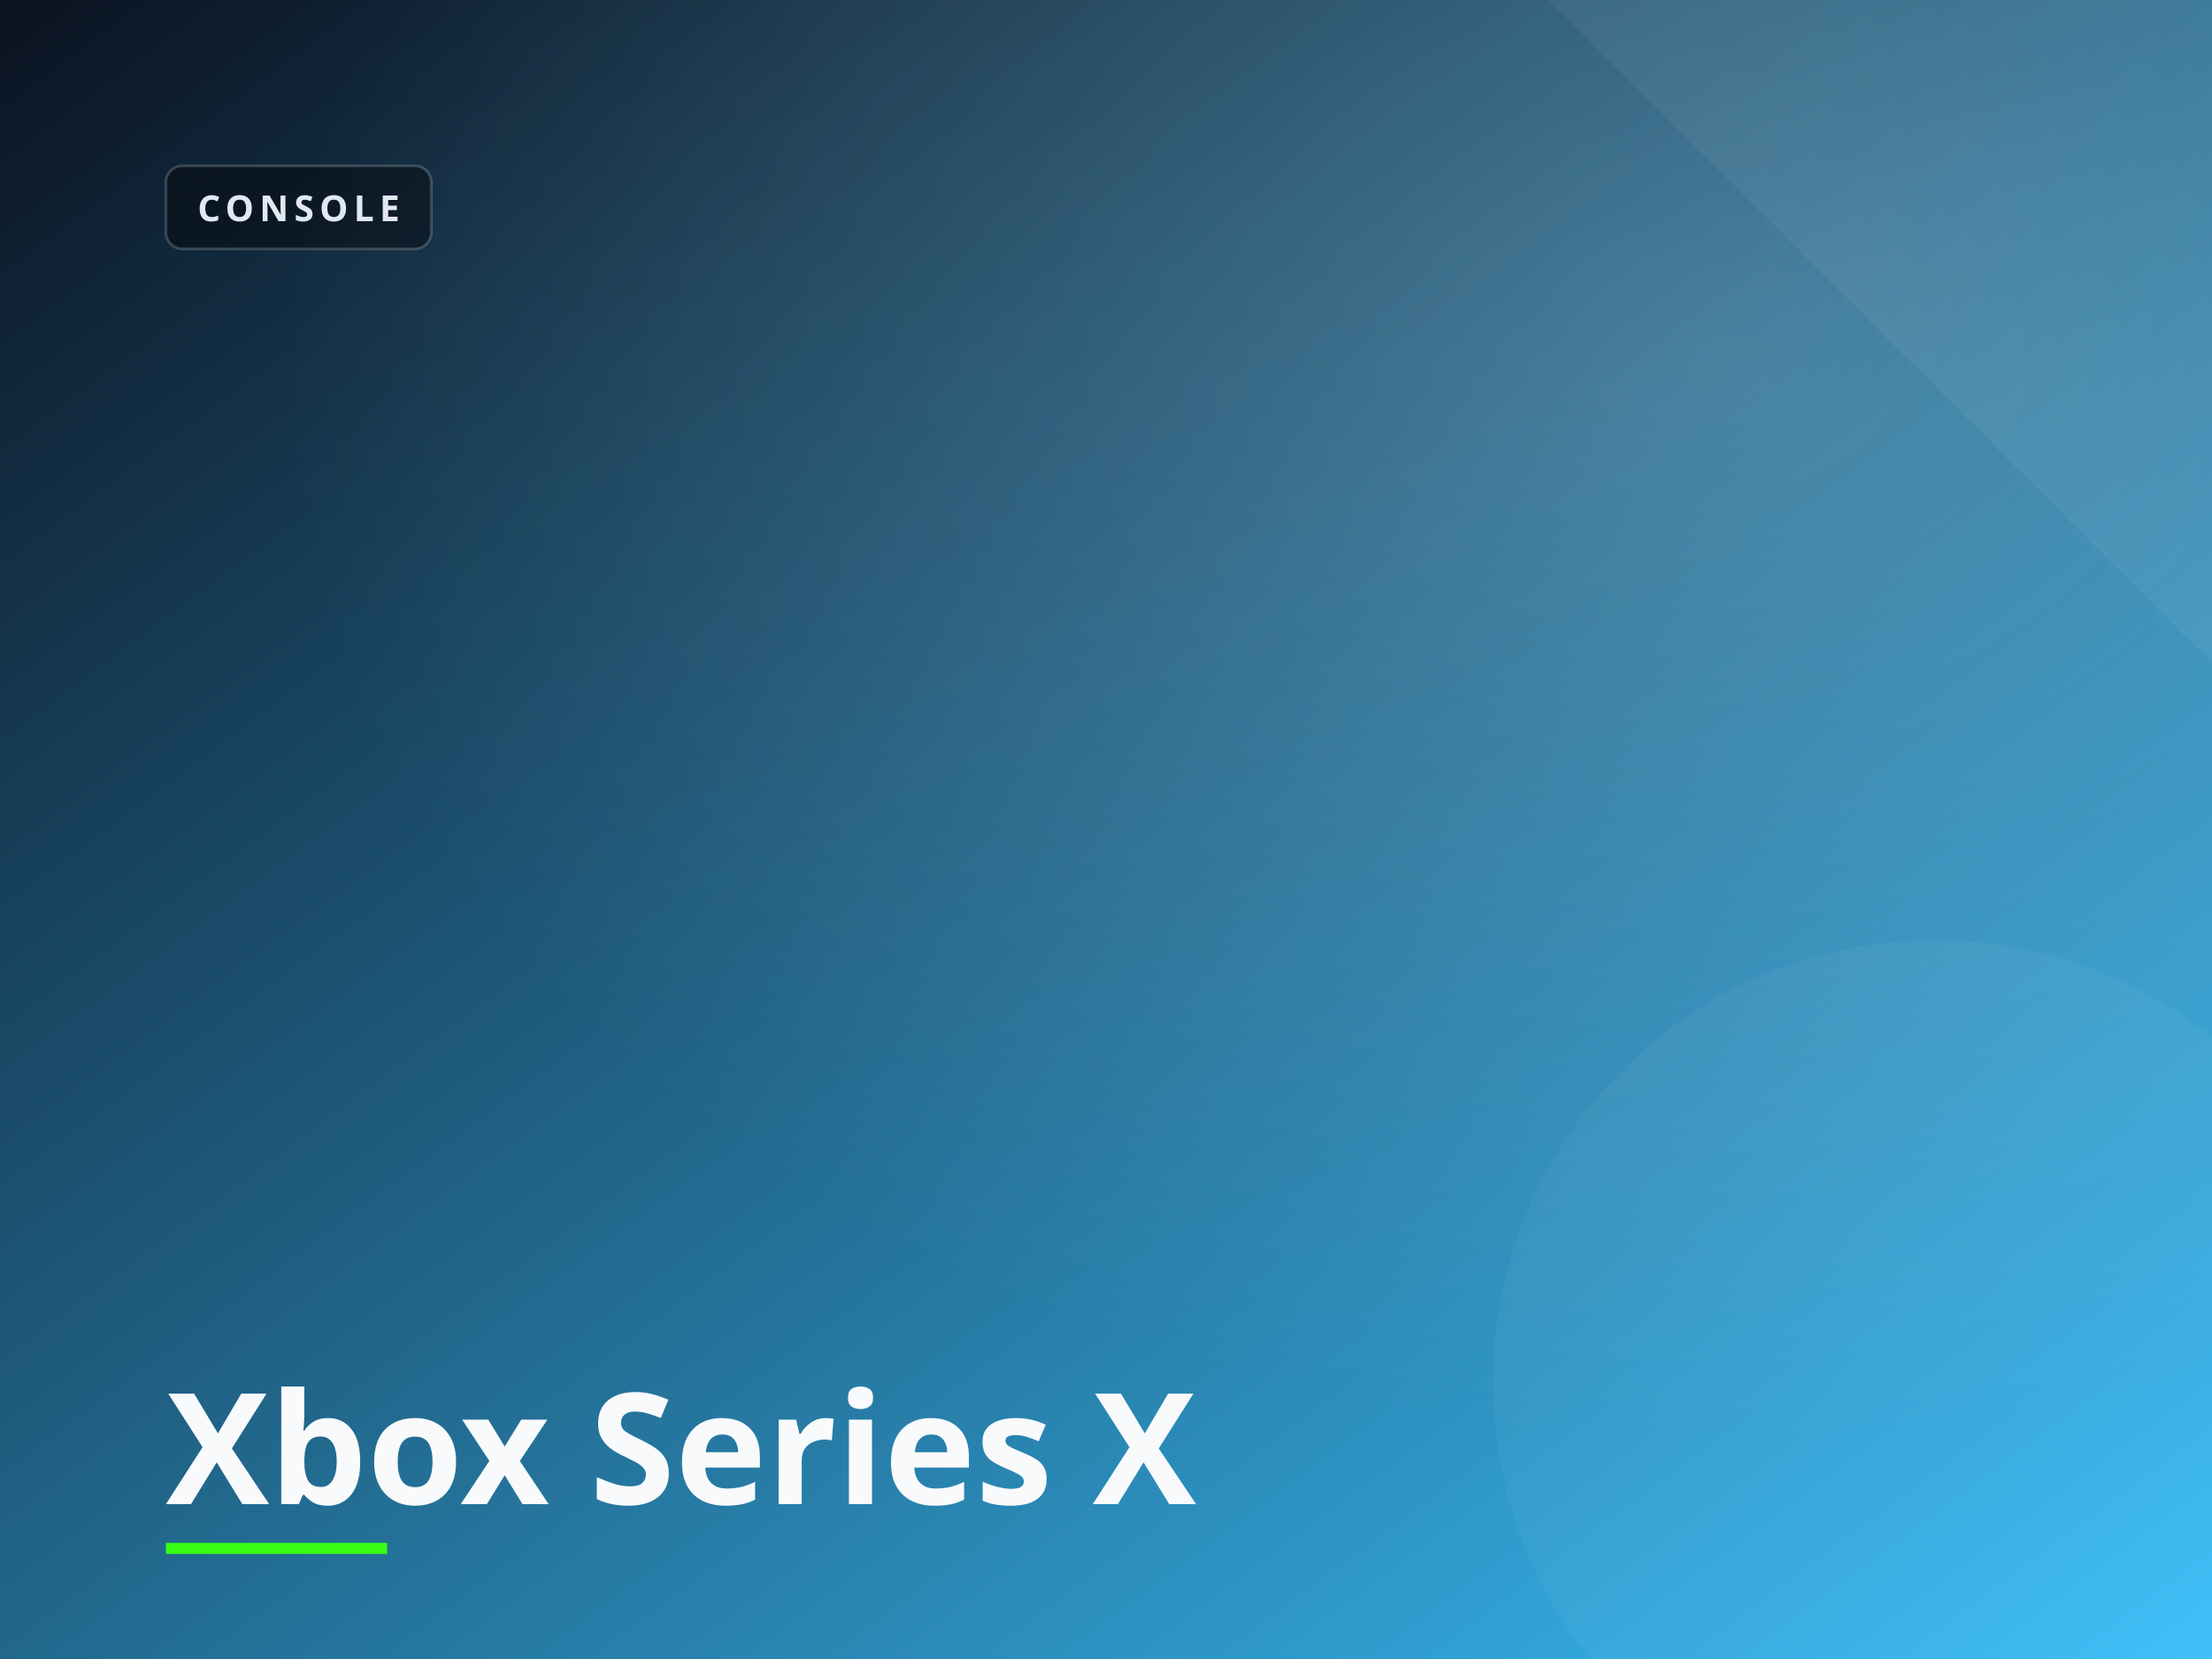
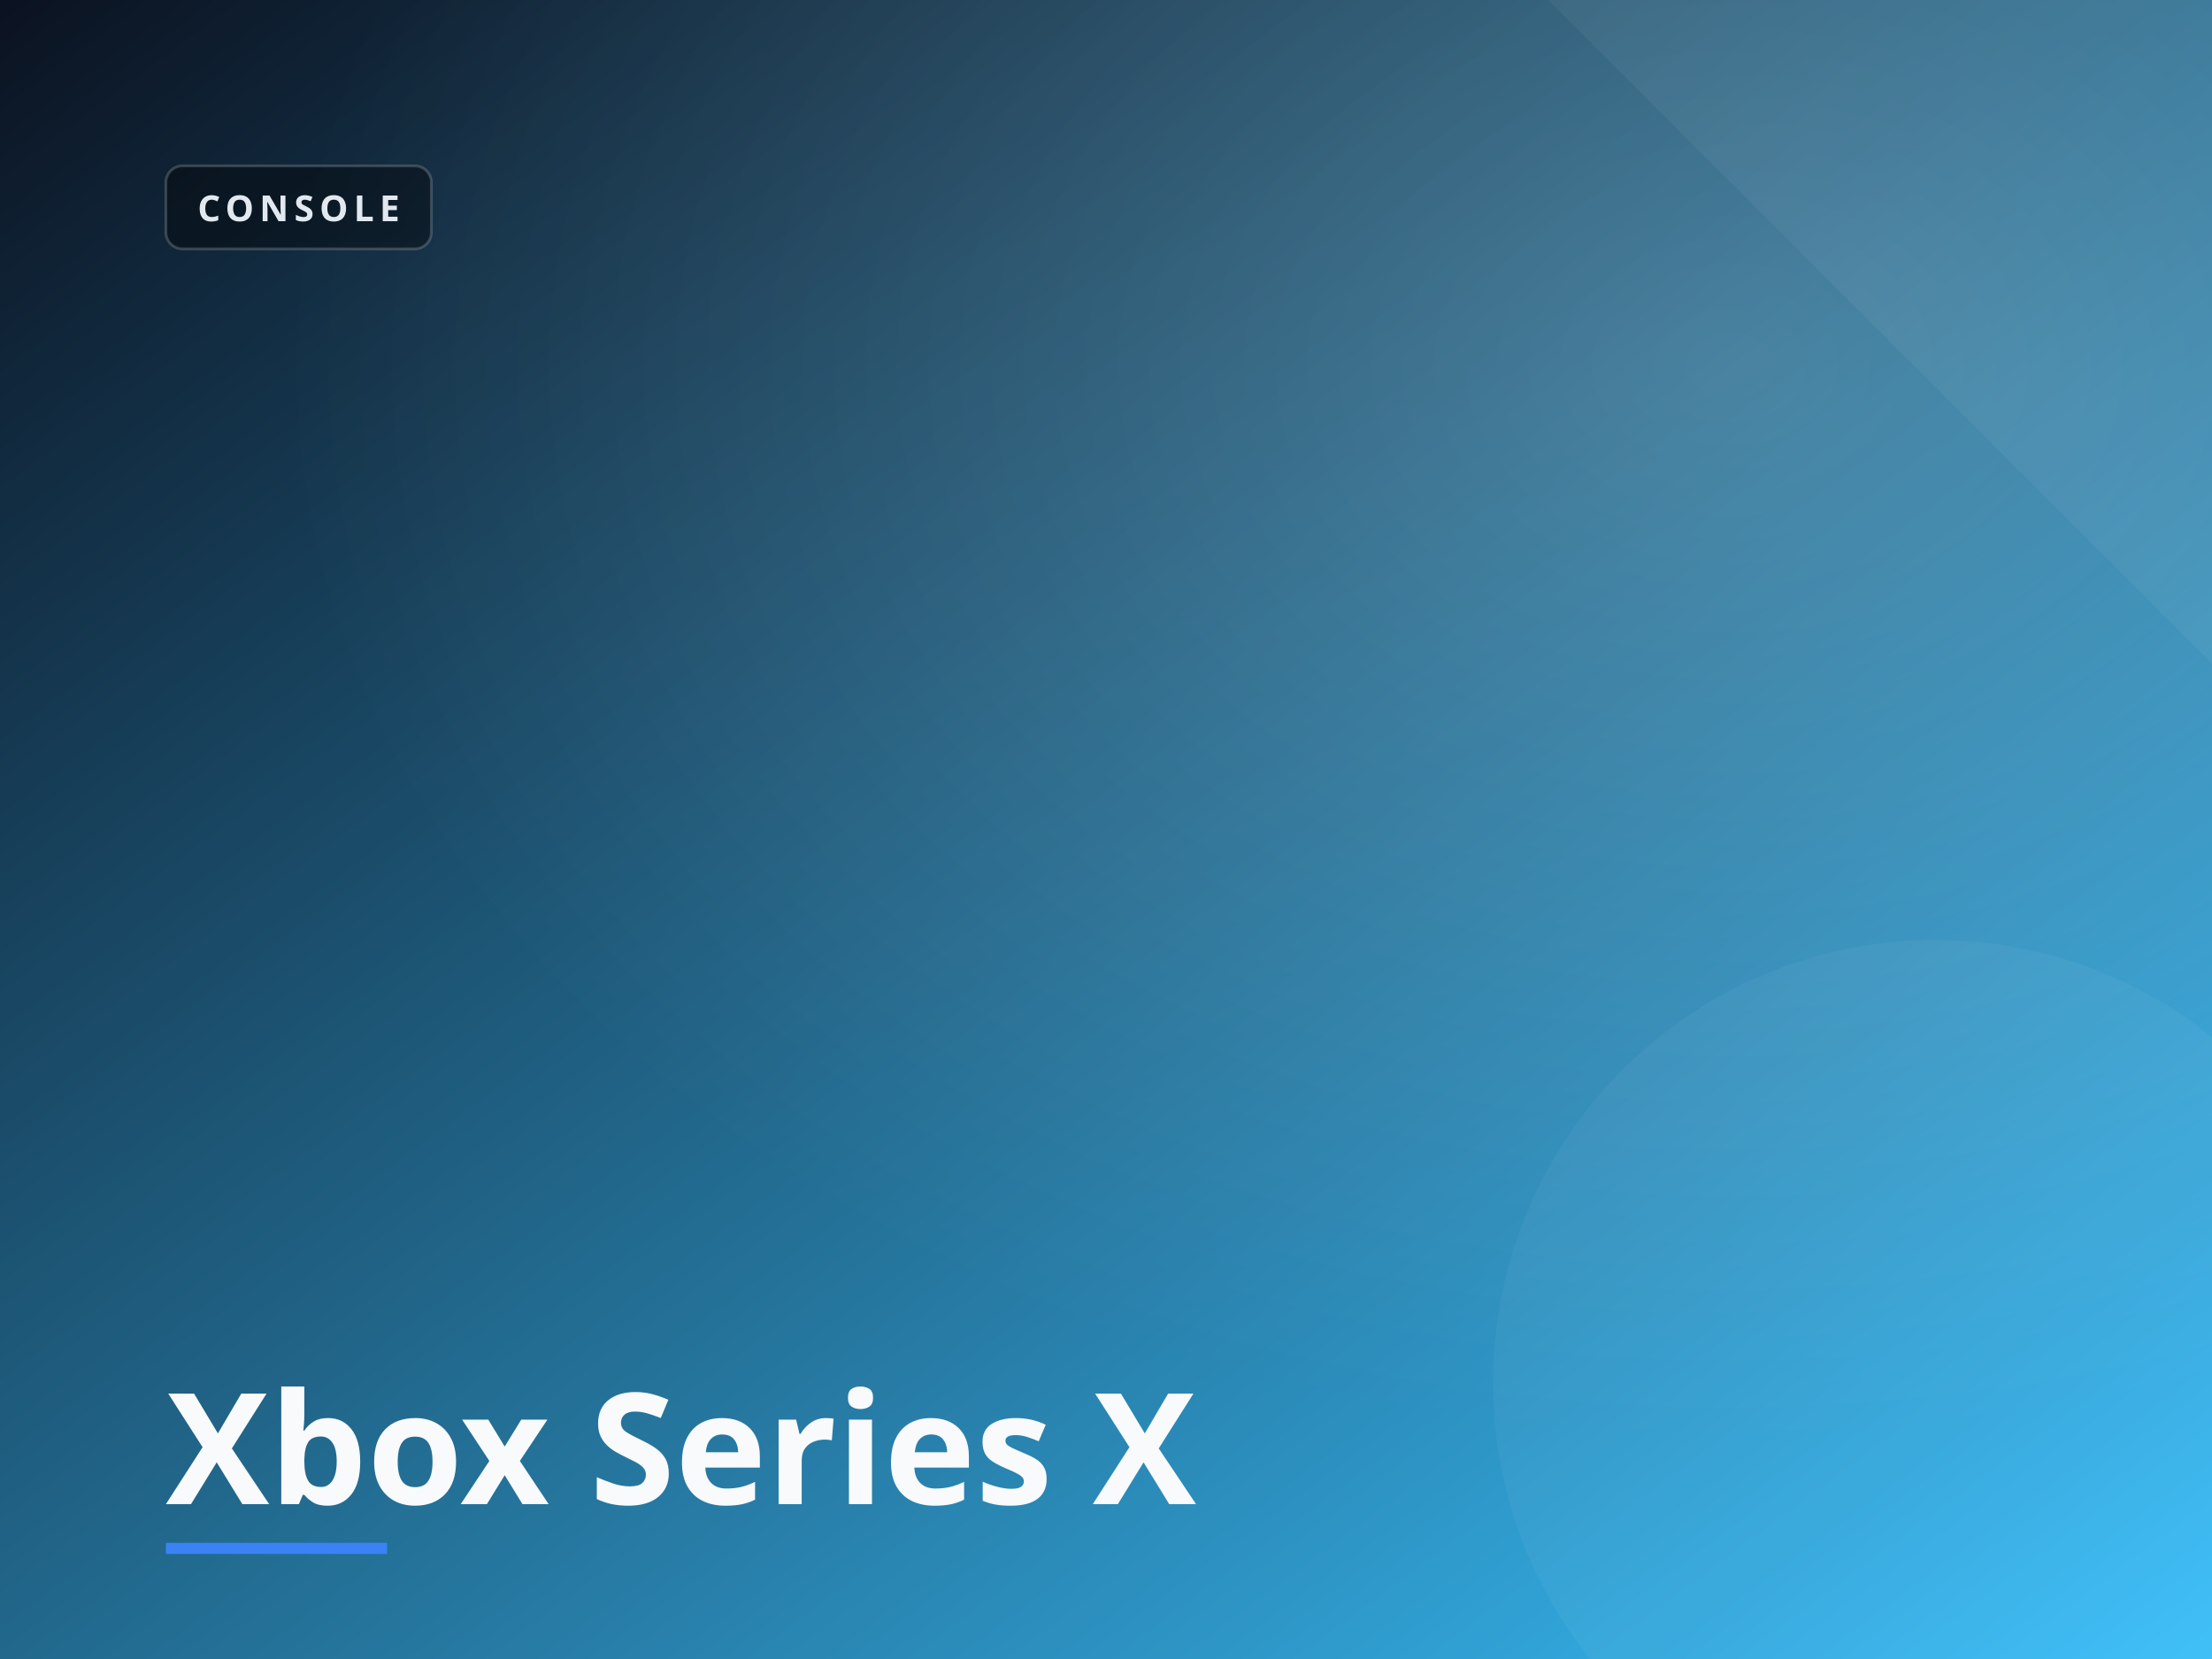
<svg xmlns="http://www.w3.org/2000/svg" viewBox="0 0 800 600" width="800" height="600" role="img" aria-label="Xbox Series X">
  <defs>
    <linearGradient id="g" x1="0" y1="0" x2="1" y2="1">
      <stop offset="0" stop-color="#0b1220" />
      <stop offset="1" stop-color="#38bdf8" />
    </linearGradient>
    <radialGradient id="glow" cx="0.78" cy="0.22" r="0.65">
      <stop offset="0" stop-color="rgba(255,255,255,0.18)" />
      <stop offset="1" stop-color="rgba(255,255,255,0)" />
    </radialGradient>
  </defs>
  <rect width="800" height="600" fill="url(#g)" />
  <rect width="800" height="600" fill="url(#glow)" />
  <path d="M 560 0 L 800 0 L 800 240 Z" fill="rgba(255,255,255,0.05)" />
  <circle cx="700" cy="500" r="160" fill="rgba(255,255,255,0.04)" />
  <rect x="60" y="60" rx="6" ry="6" width="96" height="30" fill="rgba(0,0,0,0.4)" stroke="rgba(255,255,255,0.18)" />
  <text x="108" y="80" text-anchor="middle" font-family="'Space Grotesk', system-ui, sans-serif" font-weight="600" font-size="13" fill="#e2e8f0" letter-spacing="2">CONSOLE</text>
  <text x="60" y="544" font-family="'Space Grotesk', system-ui, sans-serif" font-weight="700" font-size="56" fill="#f8fafc">Xbox Series X</text>
-   <rect x="60" y="558" width="80" height="4" fill="#39ff14" />
+   <rect x="60" y="558" width="80" height="4" fill="#3b82f6" />
</svg>
